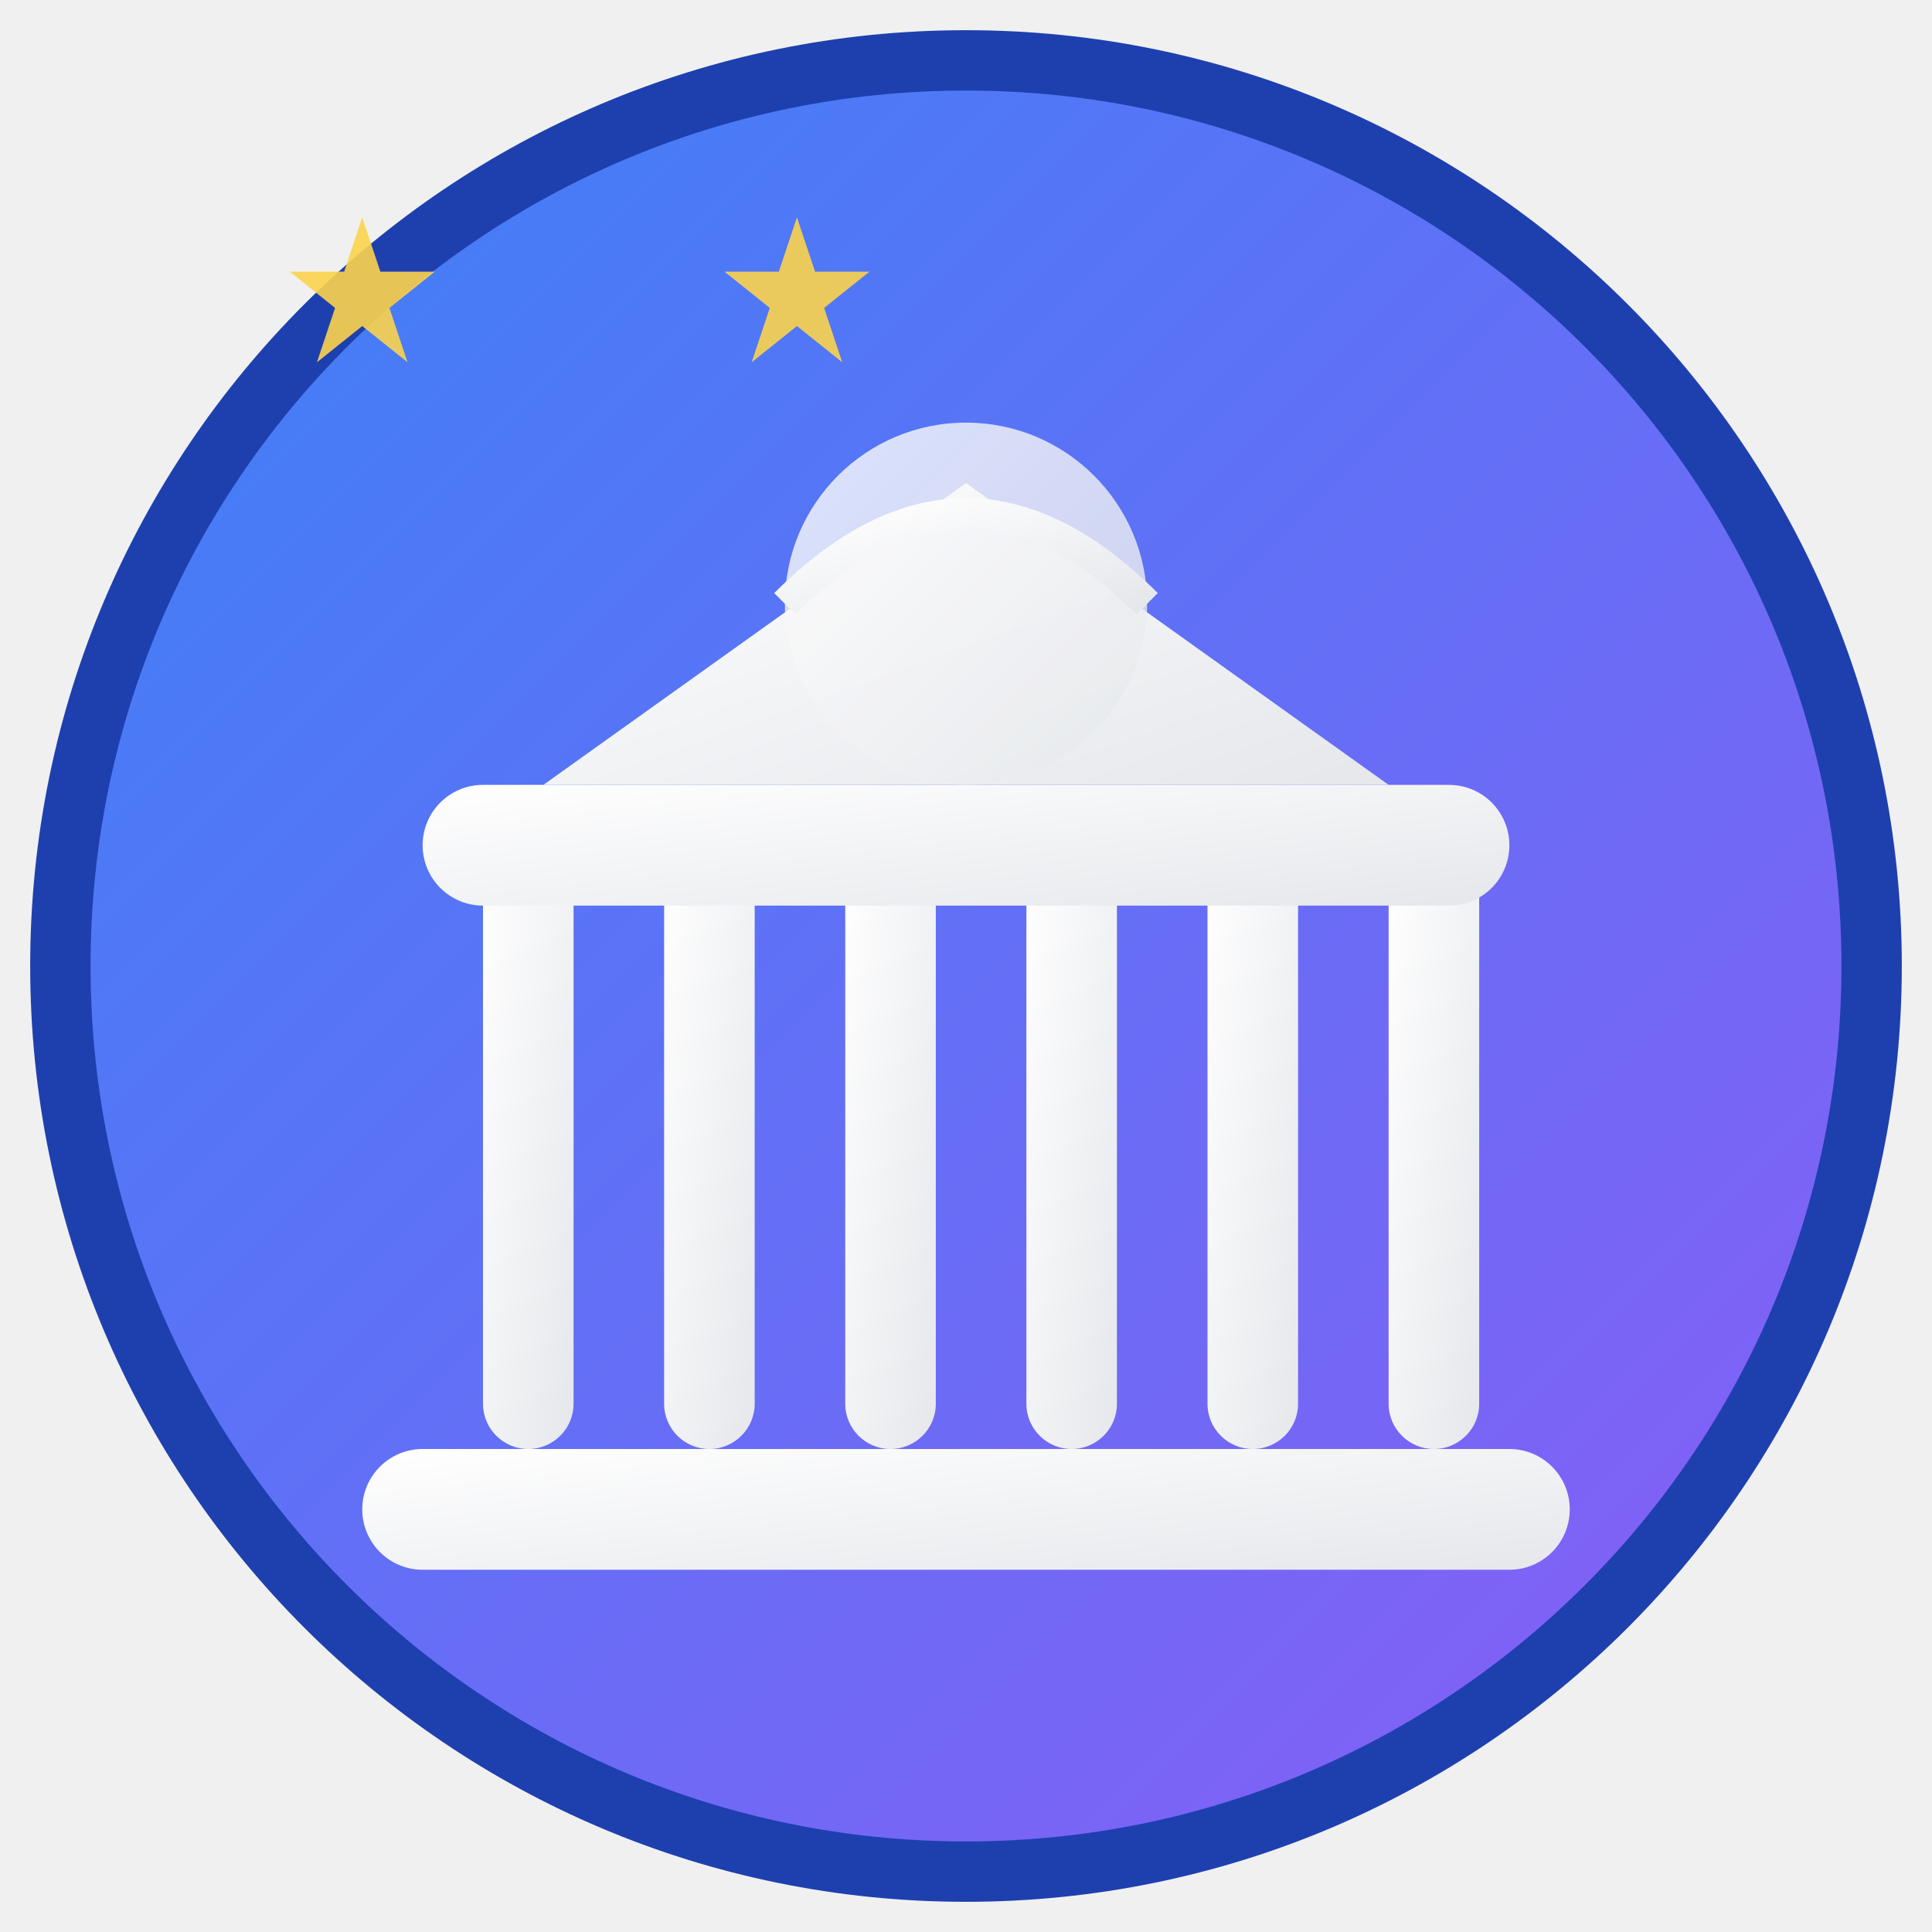
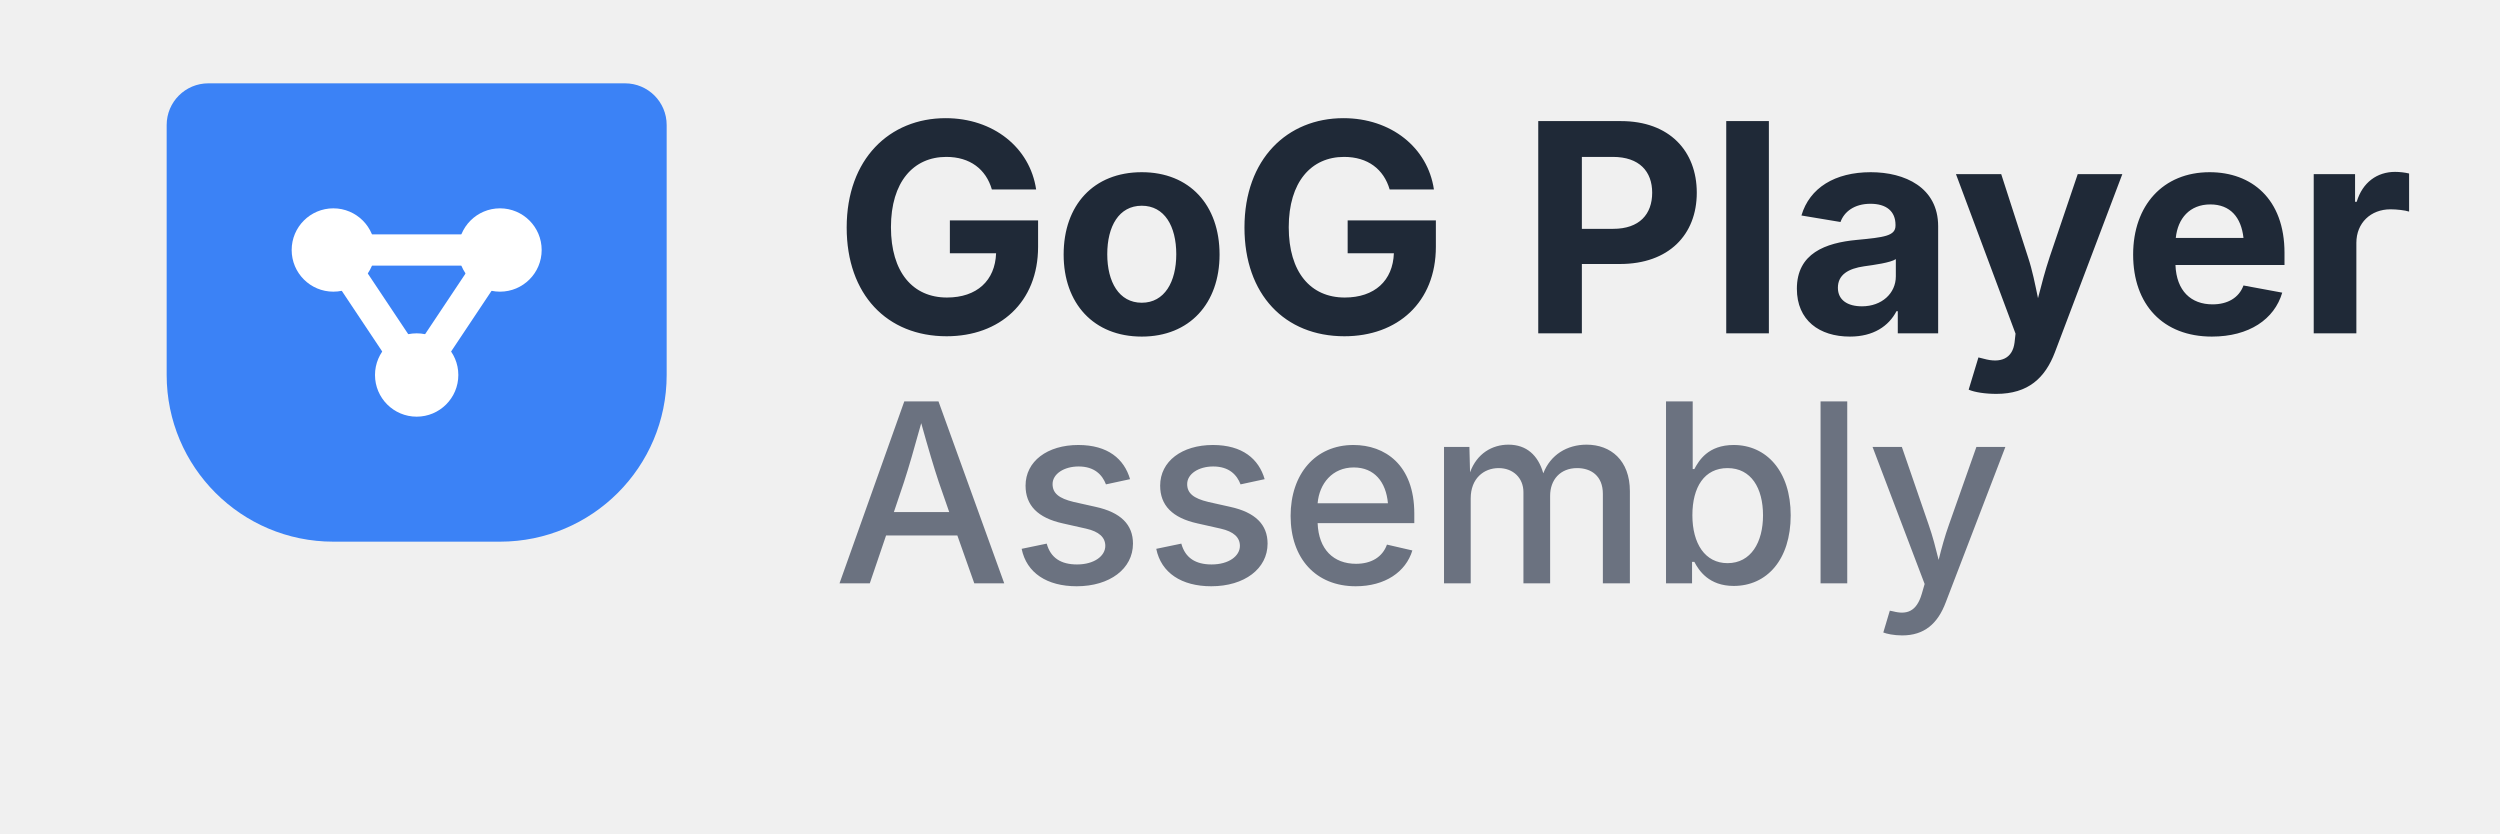
- <svg xmlns="http://www.w3.org/2000/svg" width="64" height="64" viewBox="0 0 64 64" fill="none">
-   <defs>
-     <linearGradient id="bgGradient" x1="0%" y1="0%" x2="100%" y2="100%">
-       <stop offset="0%" style="stop-color:#3B82F6;stop-opacity:1" />
-       <stop offset="100%" style="stop-color:#8B5CF6;stop-opacity:1" />
-     </linearGradient>
-     <linearGradient id="iconGradient" x1="0%" y1="0%" x2="100%" y2="100%">
-       <stop offset="0%" style="stop-color:#FFFFFF;stop-opacity:1" />
-       <stop offset="100%" style="stop-color:#E5E7EB;stop-opacity:1" />
-     </linearGradient>
-   </defs>
-   <circle cx="32" cy="32" r="30" fill="url(#bgGradient)" stroke="#1E40AF" stroke-width="2" />
-   <g fill="url(#iconGradient)">
-     <rect x="12" y="48" width="40" height="4" rx="2" />
-     <rect x="16" y="28" width="3" height="20" rx="1.5" />
-     <rect x="22" y="28" width="3" height="20" rx="1.5" />
-     <rect x="28" y="28" width="3" height="20" rx="1.5" />
-     <rect x="34" y="28" width="3" height="20" rx="1.5" />
-     <rect x="40" y="28" width="3" height="20" rx="1.5" />
-     <rect x="46" y="28" width="3" height="20" rx="1.5" />
-     <rect x="14" y="26" width="36" height="4" rx="2" />
-     <path d="M32 16 L18 26 L46 26 Z" />
-     <circle cx="32" cy="20" r="6" fill="url(#iconGradient)" opacity="0.8" />
-     <path d="M26 20 Q32 14 38 20" stroke="url(#iconGradient)" stroke-width="1" fill="none" />
-   </g>
-   <g fill="#FCD34D" opacity="0.9">
-     <path d="M20 12 L21 15 L24 15 L21.5 17 L22.5 20 L20 18 L17.5 20 L18.5 17 L16 15 L19 15 Z" transform="scale(0.6)" />
-     <path d="M44 12 L45 15 L48 15 L45.5 17 L46.5 20 L44 18 L41.5 20 L42.5 17 L40 15 L43 15 Z" transform="scale(0.6)" />
-   </g>
+ <svg xmlns="http://www.w3.org/2000/svg" width="120" height="40" viewBox="0 0 120 40" fill="none">
+   <path d="M8 6C8 4.895 8.895 4 10 4H30C31.105 4 32 4.895 32 6V18C32 22.418 28.418 26 24 26H16C11.582 26 8 22.418 8 18V6Z" fill="#3B82F6" />
+   <circle cx="16" cy="12" r="2" fill="white" />
+   <circle cx="24" cy="12" r="2" fill="white" />
+   <circle cx="20" cy="18" r="2" fill="white" />
+   <line x1="16" y1="12" x2="24" y2="12" stroke="white" stroke-width="1.5" />
+   <line x1="16" y1="12" x2="20" y2="18" stroke="white" stroke-width="1.5" />
+   <line x1="24" y1="12" x2="20" y2="18" stroke="white" stroke-width="1.5" />
+   <text x="40" y="16" font-family="system-ui, -apple-system, sans-serif" font-size="14" font-weight="700" fill="#1F2937">GoG Player</text>
+   <text x="40" y="28" font-family="system-ui, -apple-system, sans-serif" font-size="12" font-weight="500" fill="#6B7280">Assembly</text>
</svg>
